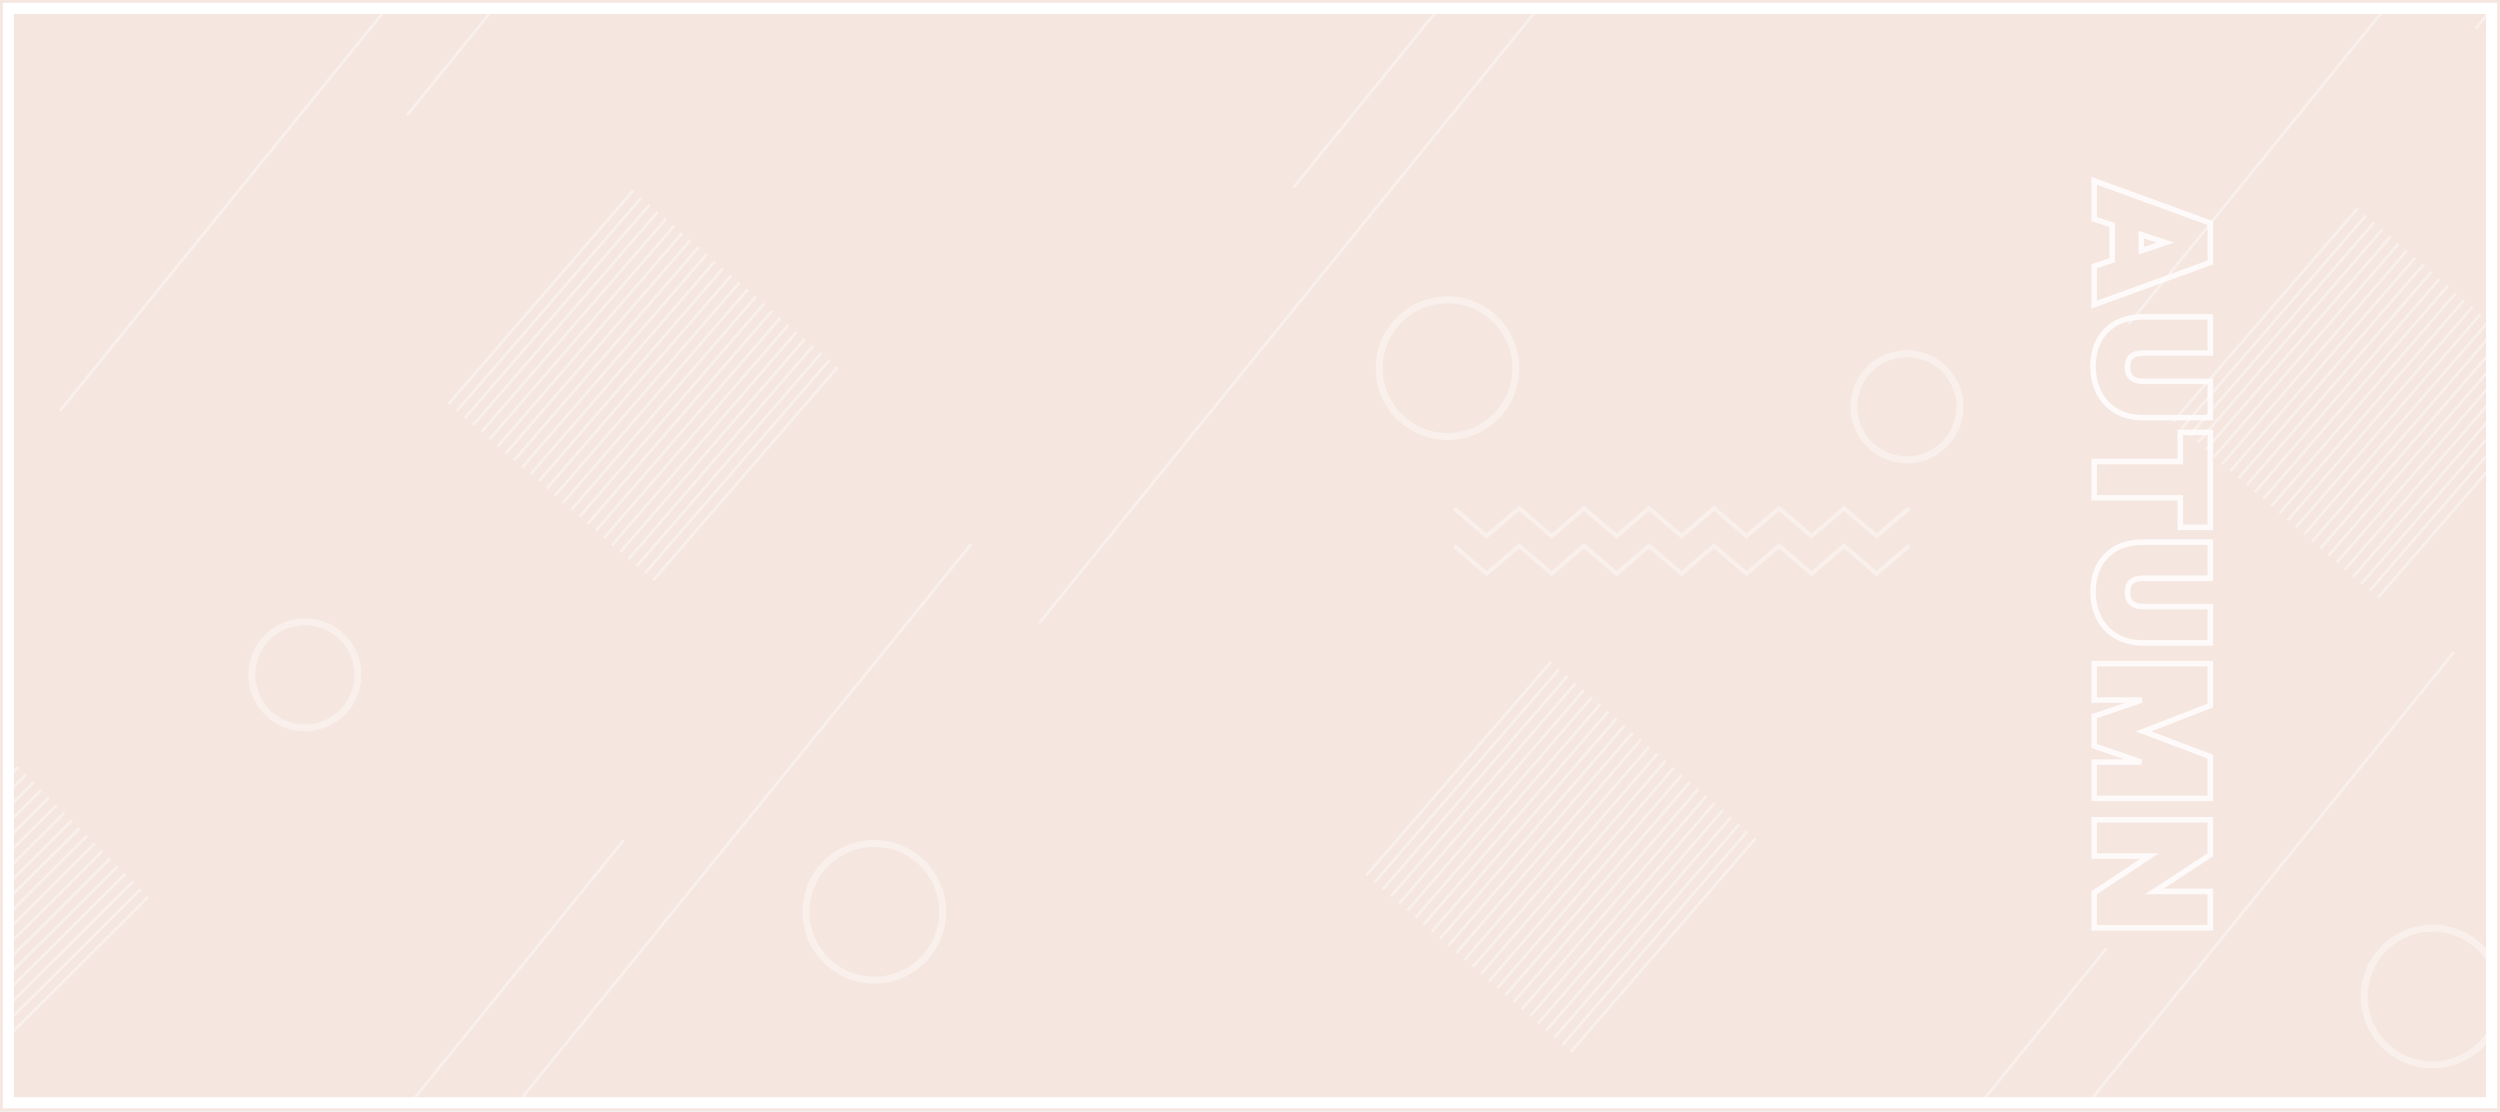
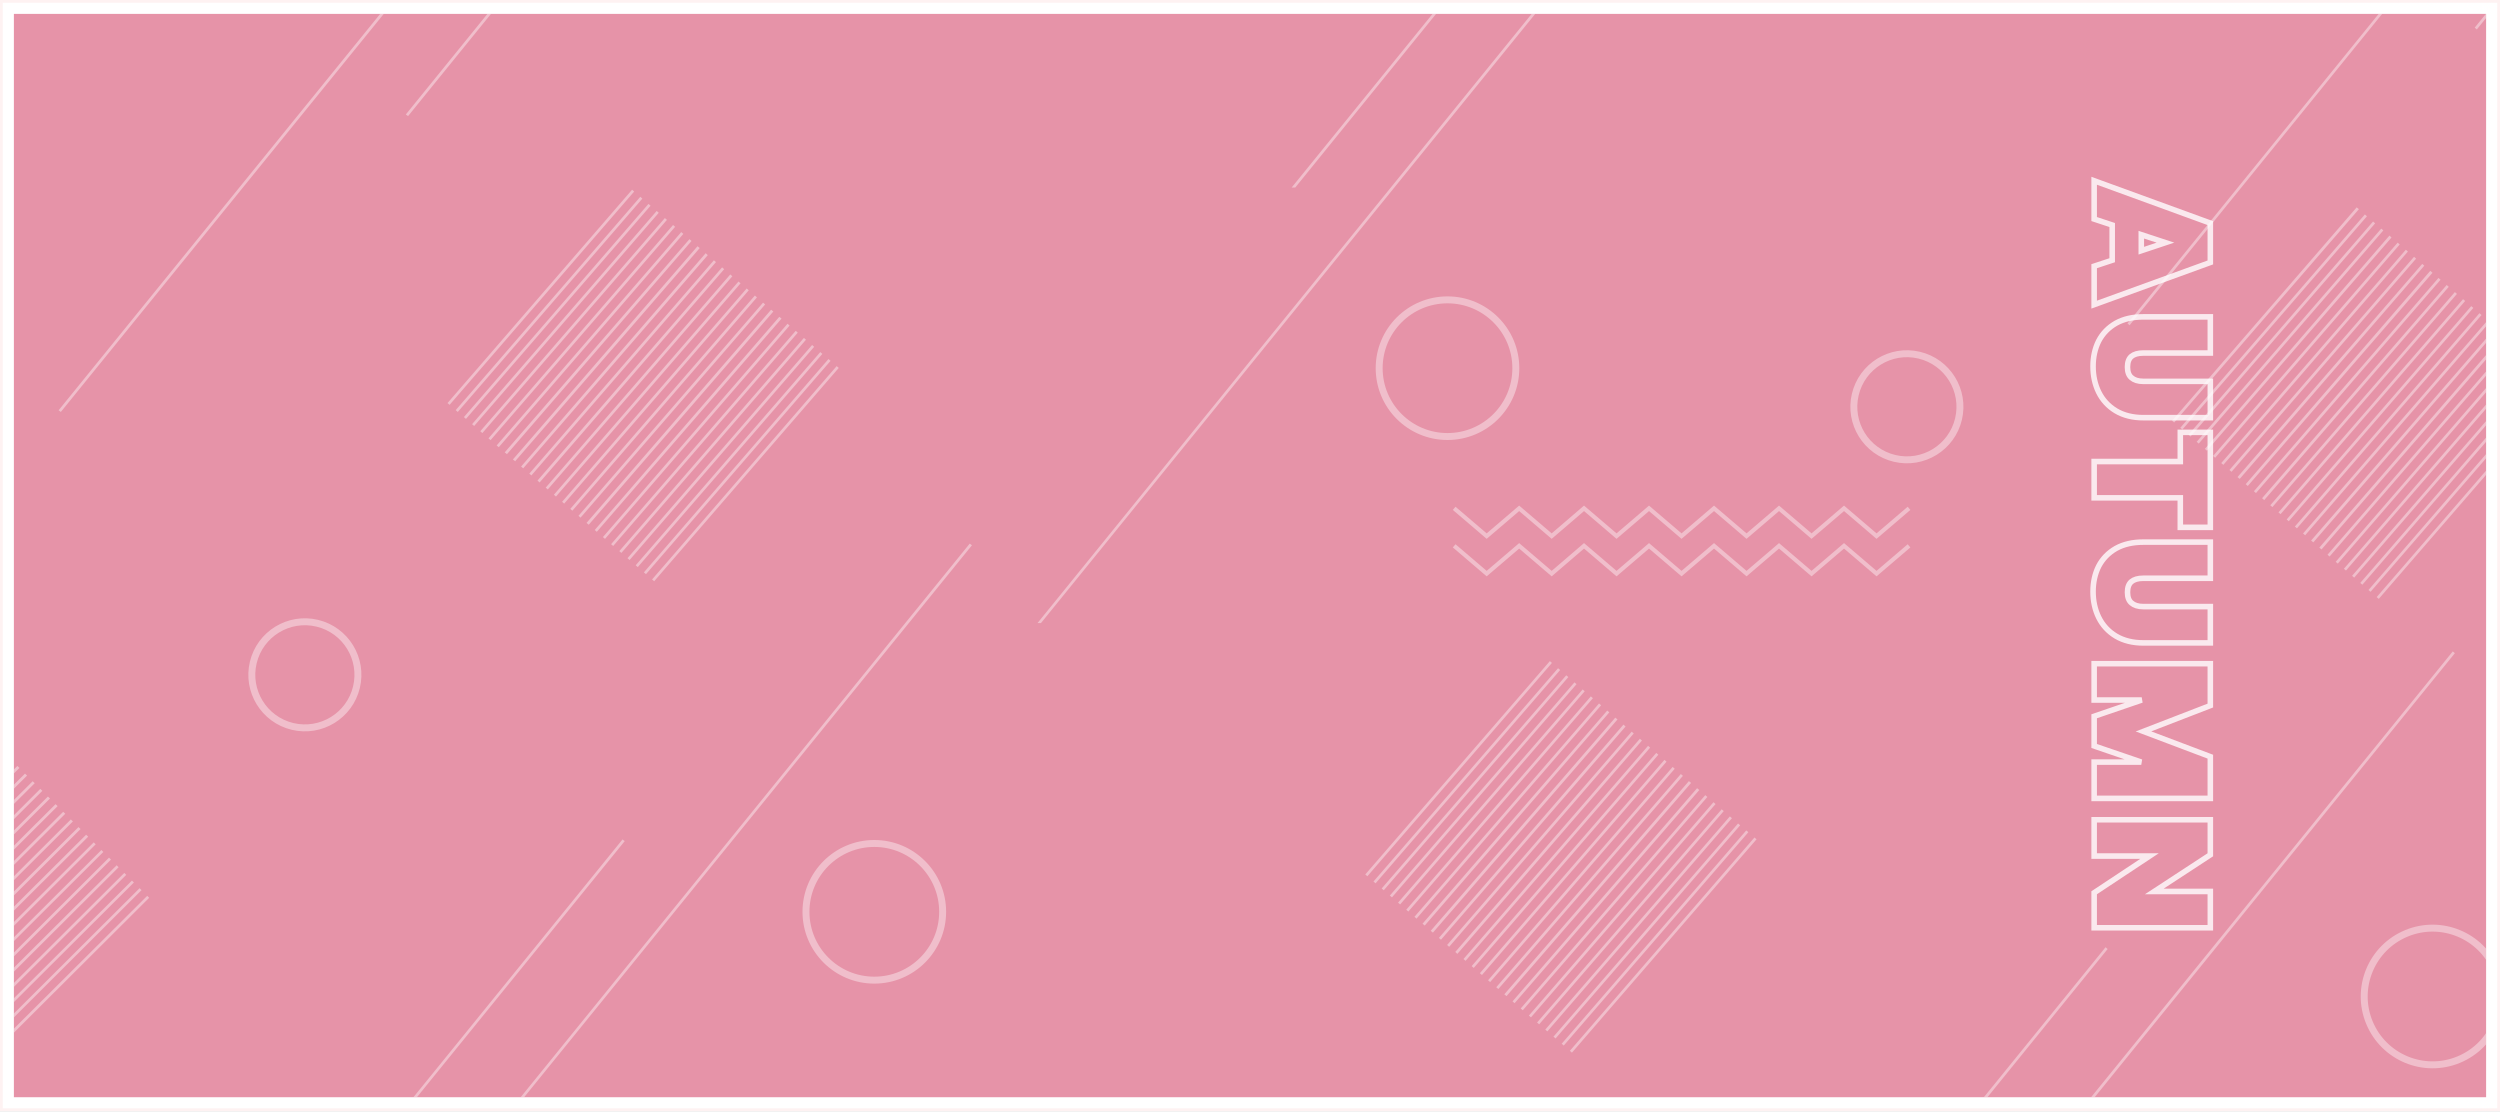
<svg xmlns="http://www.w3.org/2000/svg" width="1800" height="800" viewBox="0 0 1800 800" fill="none">
-   <rect x="1" y="1" width="1798" height="798" fill="white" stroke="#F5E6E0" stroke-width="2" />
-   <rect x="10" y="10" width="1780" height="780" fill="#F5E6E0" />
+   <rect x="1" y="1" width="1798" height="798" fill="white" stroke="#fef2f2" stroke-width="2" />
+   <rect x="10" y="10" width="1780" height="780" fill="#e693a8" />
  <mask id="mask0_239_5921" style="mask-type:alpha" maskUnits="userSpaceOnUse" x="10" y="10" width="1780" height="780">
-     <rect x="10" y="10" width="1780" height="780" fill="#F5E6E0" />
+     <rect x="10" y="10" width="1780" height="780" fill="#e693a8" />
  </mask>
  <g mask="url(#mask0_239_5921)">
    <g opacity="0.4">
      <path d="M455.1 136.6L322.2 290.2L323.7 291.5L456.6 137.9L455.1 136.6Z" fill="white" />
      <path d="M461 141.7L328.1 295.3L329.6 296.6L462.5 143L461 141.7Z" fill="white" />
      <path d="M466.9 146.8L334 300.3L335.5 301.6L468.4 148.1L466.9 146.8Z" fill="white" />
      <path d="M472.8 151.9L339.9 305.4L341.4 306.7L474.3 153.2L472.8 151.9Z" fill="white" />
      <path d="M478.7 157L345.8 310.5L347.3 311.8L480.2 158.3L478.7 157Z" fill="white" />
      <path d="M484.6 162L351.7 315.6L353.2 316.9L486.1 163.3L484.6 162Z" fill="white" />
      <path d="M490.5 167.1L357.6 320.7L359.1 322L492 168.4L490.5 167.1Z" fill="white" />
      <path d="M496.4 172.2L363.4 325.7L365 327L497.9 173.5L496.4 172.2Z" fill="white" />
      <path d="M502.2 177.3L369.3 330.8L370.9 332.1L503.8 178.6L502.2 177.3Z" fill="white" />
      <path d="M508.1 182.3L375.2 335.9L376.7 337.2L509.6 183.7L508.1 182.3Z" fill="white" />
      <path d="M514 187.4L381.1 341L382.6 342.3L515.5 188.7L514 187.4Z" fill="white" />
      <path d="M519.9 192.5L387 346L388.5 347.4L521.4 193.8L519.9 192.5Z" fill="white" />
      <path d="M525.8 197.6L392.9 351.1L394.4 352.4L527.3 198.9L525.8 197.6Z" fill="white" />
      <path d="M531.7 202.7L398.8 356.2L400.3 357.5L533.2 204L531.7 202.7Z" fill="white" />
      <path d="M537.6 207.7L404.7 361.3L406.2 362.6L539.1 209L537.6 207.7Z" fill="white" />
      <path d="M543.5 212.8L410.6 366.4L412.1 367.7L545 214.1L543.5 212.8Z" fill="white" />
      <path d="M549.4 217.9L416.5 371.4L418 372.7L550.9 219.2L549.4 217.9Z" fill="white" />
      <path d="M555.2 223L422.3 376.5L423.9 377.8L556.8 224.3L555.2 223Z" fill="white" />
      <path d="M561.1 228.1L428.2 381.6L429.7 382.9L562.7 229.4L561.1 228.1Z" fill="white" />
      <path d="M567 233.1L434.1 386.7L435.6 388L568.5 234.4L567 233.1Z" fill="white" />
      <path d="M572.9 238.2L440 391.8L441.5 393.1L574.4 239.5L572.9 238.2Z" fill="white" />
      <path d="M578.8 243.3L445.9 396.8L447.4 398.1L580.3 244.6L578.8 243.3Z" fill="white" />
      <path d="M584.7 248.4L451.8 401.9L453.3 403.2L586.2 249.7L584.7 248.4Z" fill="white" />
      <path d="M590.6 253.5L457.7 407L459.2 408.3L592.1 254.8L590.6 253.5Z" fill="white" />
      <path d="M596.5 258.5L463.6 412.1L465.1 413.4L598 259.8L596.5 258.5Z" fill="white" />
      <path d="M602.4 263.6L469.5 417.2L471 418.5L603.9 264.9L602.4 263.6Z" fill="white" />
      <path d="M1115.9 476L983 629.6L984.5 630.9L1117.4 477.3L1115.9 476Z" fill="white" />
      <path d="M1121.8 481.1L988.9 634.7L990.4 636L1123.3 482.4L1121.8 481.1Z" fill="white" />
      <path d="M1127.7 486.2L994.8 639.7L996.3 641L1129.2 487.5L1127.7 486.2Z" fill="white" />
      <path d="M1133.6 491.3L1000.7 644.8L1002.2 646.1L1135.1 492.6L1133.6 491.3Z" fill="white" />
      <path d="M1139.5 496.4L1006.6 649.9L1008.1 651.2L1141 497.7L1139.5 496.4Z" fill="white" />
      <path d="M1145.4 501.4L1012.5 655L1014 656.3L1146.9 502.7L1145.4 501.4Z" fill="white" />
      <path d="M1151.3 506.5L1018.4 660.1L1019.9 661.4L1152.8 507.8L1151.3 506.5Z" fill="white" />
      <path d="M1157.2 511.6L1024.2 665.1L1025.8 666.4L1158.7 512.9L1157.2 511.6Z" fill="white" />
      <path d="M1163 516.7L1030.1 670.2L1031.7 671.5L1164.6 518L1163 516.7Z" fill="white" />
      <path d="M1168.9 521.7L1036 675.3L1037.5 676.6L1170.4 523.1L1168.9 521.7Z" fill="white" />
      <path d="M1174.8 526.8L1041.9 680.4L1043.4 681.7L1176.3 528.1L1174.8 526.8Z" fill="white" />
      <path d="M1180.7 531.9L1047.8 685.4L1049.3 686.8L1182.2 533.2L1180.7 531.9Z" fill="white" />
      <path d="M1186.6 537L1053.7 690.5L1055.2 691.8L1188.1 538.3L1186.6 537Z" fill="white" />
      <path d="M1192.5 542.1L1059.6 695.6L1061.1 696.9L1194 543.4L1192.5 542.1Z" fill="white" />
      <path d="M1198.4 547.1L1065.5 700.7L1067 702L1199.9 548.4L1198.4 547.1Z" fill="white" />
      <path d="M1204.3 552.2L1071.4 705.8L1072.9 707.1L1205.8 553.5L1204.3 552.2Z" fill="white" />
      <path d="M1210.2 557.3L1077.3 710.8L1078.8 712.1L1211.7 558.6L1210.2 557.3Z" fill="white" />
      <path d="M1216 562.4L1083.1 715.9L1084.7 717.2L1217.6 563.7L1216 562.4Z" fill="white" />
      <path d="M1221.9 567.5L1089 721L1090.5 722.3L1223.5 568.8L1221.9 567.5Z" fill="white" />
      <path d="M1227.8 572.5L1094.9 726.1L1096.4 727.4L1229.3 573.8L1227.8 572.5Z" fill="white" />
      <path d="M1233.7 577.6L1100.8 731.2L1102.3 732.5L1235.2 578.9L1233.7 577.6Z" fill="white" />
      <path d="M1239.6 582.7L1106.7 736.2L1108.2 737.5L1241.1 584L1239.6 582.7Z" fill="white" />
      <path d="M1245.5 587.8L1112.6 741.3L1114.1 742.6L1247 589.1L1245.5 587.8Z" fill="white" />
      <path d="M1251.4 592.9L1118.5 746.4L1120 747.7L1252.9 594.2L1251.4 592.9Z" fill="white" />
      <path d="M1257.3 597.9L1124.4 751.5L1125.9 752.8L1258.8 599.2L1257.3 597.9Z" fill="white" />
      <path d="M1263.2 603L1130.3 756.6L1131.8 757.9L1264.7 604.3L1263.2 603Z" fill="white" />
      <path d="M1696.8 149.3L1563.9 302.9L1565.4 304.2L1698.4 150.6L1696.8 149.3Z" fill="white" />
      <path d="M1702.7 154.4L1569.8 308L1571.3 309.3L1704.2 155.7L1702.7 154.4Z" fill="white" />
      <path d="M1708.6 159.5L1575.7 313L1577.2 314.3L1710.1 160.8L1708.6 159.5Z" fill="white" />
      <path d="M1714.5 164.6L1581.6 318.1L1583.1 319.4L1716 165.9L1714.5 164.6Z" fill="white" />
      <path d="M1720.4 169.6L1587.5 323.2L1589 324.5L1721.9 171L1720.4 169.6Z" fill="white" />
      <path d="M1726.3 174.7L1593.4 328.3L1594.9 329.6L1727.8 176L1726.3 174.7Z" fill="white" />
      <path d="M1732.2 179.8L1599.3 333.4L1600.8 334.7L1733.7 181.1L1732.2 179.8Z" fill="white" />
      <path d="M1738.1 184.9L1605.2 338.4L1606.7 339.7L1739.6 186.2L1738.1 184.9Z" fill="white" />
      <path d="M1744 190L1611 343.5L1612.6 344.8L1745.5 191.3L1744 190Z" fill="white" />
      <path d="M1749.8 195L1616.9 348.6L1618.4 349.9L1751.4 196.4L1749.8 195Z" fill="white" />
      <path d="M1755.7 200.1L1622.8 353.7L1624.3 355L1757.2 201.4L1755.7 200.1Z" fill="white" />
      <path d="M1761.6 205.2L1628.7 358.7L1630.2 360.1L1763.1 206.5L1761.6 205.2Z" fill="white" />
      <path d="M1767.5 210.3L1634.6 363.8L1636.1 365.1L1769 211.6L1767.5 210.3Z" fill="white" />
      <path d="M1773.4 215.4L1640.5 368.9L1642 370.2L1774.9 216.7L1773.4 215.4Z" fill="white" />
      <path d="M1779.3 220.4L1646.4 374L1647.9 375.3L1780.8 221.7L1779.3 220.4Z" fill="white" />
      <path d="M1785.2 225.5L1652.3 379.1L1653.8 380.4L1786.7 226.8L1785.2 225.5Z" fill="white" />
      <path d="M1791.1 230.6L1658.2 384.1L1659.7 385.4L1792.6 231.9L1791.1 230.6Z" fill="white" />
      <path d="M1797 235.7L1664 389.2L1665.6 390.5L1798.5 237L1797 235.7Z" fill="white" />
      <path d="M1802.8 240.8L1669.9 394.3L1671.5 395.6L1804.4 242.1L1802.8 240.8Z" fill="white" />
      <path d="M1808.7 245.8L1675.8 399.4L1677.3 400.7L1810.2 247.1L1808.7 245.8Z" fill="white" />
      <path d="M1814.6 250.9L1681.7 404.5L1683.2 405.8L1816.1 252.2L1814.6 250.9Z" fill="white" />
      <path d="M1820.5 256L1687.6 409.5L1689.1 410.8L1822 257.3L1820.5 256Z" fill="white" />
      <path d="M1826.4 261.1L1693.5 414.6L1695 415.9L1827.9 262.4L1826.4 261.1Z" fill="white" />
      <path d="M1832.3 266.2L1699.4 419.7L1700.9 421L1833.8 267.5L1832.3 266.2Z" fill="white" />
      <path d="M1838.2 271.2L1705.3 424.8L1706.8 426.1L1839.7 272.5L1838.2 271.2Z" fill="white" />
      <path d="M1844.1 276.3L1711.2 429.9L1712.7 431.2L1845.6 277.6L1844.1 276.3Z" fill="white" />
      <path d="M14 552.9L12.5 551.5L-30 593.9V596.7L14 552.9Z" fill="white" />
      <path d="M19.5 558.4L18 557L-30 604.9V607.7L19.5 558.4Z" fill="white" />
      <path d="M25 563.9L23.5 562.5L-30 615.9V618.7L25 563.9Z" fill="white" />
      <path d="M30.5 569.4L29 568L-30 626.9V629.7L30.5 569.4Z" fill="white" />
      <path d="M36 574.9L34.5 573.5L-30 637.8V640.7L36 574.9Z" fill="white" />
      <path d="M41.5 580.4L40 579L-30 648.8V651.6L41.5 580.4Z" fill="white" />
      <path d="M47 585.9L45.5 584.5L-30 659.8V662.6L47 585.9Z" fill="white" />
      <path d="M52.5 591.4L51 590L-30 670.8V673.6L52.5 591.4Z" fill="white" />
      <path d="M58 596.9L56.5 595.5L-30 681.7V684.6L58 596.9Z" fill="white" />
      <path d="M63.5 602.4L62 601L-30 692.7V695.5L63.5 602.4Z" fill="white" />
      <path d="M68.9 607.9L67.5 606.5L-30 703.7V706.5L68.9 607.9Z" fill="white" />
      <path d="M74.4 613.4L73 612L-30 714.7V717.5L74.4 613.4Z" fill="white" />
      <path d="M79.9 618.9L78.5 617.5L-30 725.7V728.5L79.9 618.9Z" fill="white" />
      <path d="M85.4 624.4L84 623L-30 736.6V739.5L85.4 624.4Z" fill="white" />
      <path d="M90.9 629.9L89.5 628.5L-30 747.6V750.4L90.9 629.9Z" fill="white" />
      <path d="M96.4 635.4L95 634L-30 758.6V761.4L96.4 635.4Z" fill="white" />
      <path d="M101.9 640.9L100.5 639.5L-30 769.6V772.4L101.9 640.9Z" fill="white" />
      <path d="M107.4 646.4L106 645L-30 780.5V783.4L107.4 646.4Z" fill="white" />
      <path d="M629.5 705.7C656.672 705.7 678.7 683.672 678.7 656.5C678.7 629.328 656.672 607.3 629.5 607.3C602.328 607.3 580.3 629.328 580.3 656.5C580.3 683.672 602.328 705.7 629.5 705.7Z" stroke="white" stroke-width="5" stroke-miterlimit="10" />
      <path d="M1042.2 314.3C1069.37 314.3 1091.4 292.272 1091.4 265.1C1091.4 237.928 1069.37 215.9 1042.2 215.9C1015.03 215.9 993 237.928 993 265.1C993 292.272 1015.03 314.3 1042.2 314.3Z" stroke="white" stroke-width="5" stroke-miterlimit="10" />
      <path d="M1770.28 762.927C1795.38 752.528 1807.3 723.747 1796.9 698.643C1786.5 673.538 1757.72 661.617 1732.62 672.015C1707.51 682.414 1695.59 711.196 1705.99 736.3C1716.39 761.405 1745.17 773.326 1770.28 762.927Z" stroke="white" stroke-width="5" stroke-miterlimit="10" />
      <path d="M256.655 494.776C261.573 474.261 248.929 453.644 228.414 448.726C207.899 443.808 187.281 456.452 182.364 476.967C177.446 497.482 190.09 518.1 210.605 523.017C231.12 527.935 251.737 515.291 256.655 494.776Z" stroke="white" stroke-width="5" stroke-miterlimit="10" />
      <path d="M1410.14 301.66C1414.99 281.128 1402.27 260.553 1381.74 255.705C1361.21 250.857 1340.64 263.571 1335.79 284.103C1330.94 304.635 1343.65 325.21 1364.19 330.058C1384.72 334.906 1405.29 322.192 1410.14 301.66Z" stroke="white" stroke-width="5" stroke-miterlimit="10" />
      <path d="M1047 366L1070.4 386L1093.8 366L1117.2 386L1140.5 366L1163.9 386L1187.3 366L1210.7 386L1234.1 366L1257.5 386L1280.9 366L1304.3 386L1327.7 366L1351.1 386L1374.5 366" stroke="white" stroke-width="3" stroke-miterlimit="10" />
      <path d="M1047 393L1070.4 413L1093.8 393L1117.2 413L1140.5 393L1163.9 413L1187.3 393L1210.7 413L1234.1 393L1257.5 413L1280.9 393L1304.3 413L1327.7 393L1351.1 413L1374.5 393" stroke="white" stroke-width="3" stroke-miterlimit="10" />
      <path d="M379.2 -120L42.2 295.4L43.8 296.6L381.8 -120H379.2Z" fill="white" />
      <path d="M293.8 83.6L459 -120H456.4L292.2 82.4L293.8 83.6Z" fill="white" />
      <path d="M1820.6 -120H1818.1L1531.8 232.9L1533.3 234.2L1820.6 -120Z" fill="white" />
      <path d="M1781.8 19.9L1783.3 21.2L1890 -110.3V-113.5L1781.8 19.9Z" fill="white" />
      <path d="M448.2 604.4L257.1 840H259.6L449.8 605.6L448.2 604.4Z" fill="white" />
      <path d="M334.3 840H336.8L699.8 392.6L698.2 391.4L334.3 840Z" fill="white" />
      <path d="M747 448.6H749.5L1112.5 1.2L1110.9 0L747 448.6Z" fill="white" />
      <path d="M1516 682L1387.8 840H1390.4L1517.5 683.3L1516 682Z" fill="white" />
      <path d="M1058.2 -23L930 135H932.6L1059.7 -21.7L1058.2 -23Z" fill="white" />
      <path d="M1465 840H1467.6L1767.5 470.3L1766 469L1465 840Z" fill="white" />
    </g>
  </g>
  <path opacity="0.8" d="M1507.79 156.273L1507.79 157.719L1509.16 158.172L1520.78 162.012L1520.78 187.365L1509.16 191.205L1507.79 191.659L1507.79 193.104L1507.79 216.49L1507.79 219.344L1510.47 218.37L1590.12 189.448L1591.44 188.97L1591.44 187.568L1591.44 162.035L1591.44 160.636L1590.12 160.156L1510.48 131.121L1507.79 130.142L1507.79 133L1507.79 156.273ZM1589.44 254.178L1591.44 254.178L1591.44 252.178L1591.44 230.147L1591.44 228.147L1589.44 228.147L1543.23 228.147C1535.6 228.147 1528.99 229.628 1523.5 232.695L1523.49 232.7L1523.48 232.706C1518.04 235.826 1513.89 240.093 1511.07 245.49L1511.06 245.506L1511.05 245.522C1508.34 250.956 1507 257.068 1507 263.815C1507 270.563 1508.34 276.741 1511.04 282.313L1511.05 282.323C1513.85 288.015 1518 292.52 1523.45 295.805L1523.46 295.812C1529.02 299.119 1535.64 300.725 1543.23 300.725L1589.44 300.725L1591.44 300.725L1591.44 298.725L1591.44 276.581L1591.44 274.581L1589.44 274.581L1543.23 274.581C1539.34 274.581 1536.55 273.613 1534.61 271.913L1534.6 271.91C1532.83 270.366 1531.79 267.948 1531.79 264.267C1531.79 260.595 1532.83 258.18 1534.59 256.636C1536.44 255.09 1539.23 254.178 1543.23 254.178L1589.44 254.178ZM1589.44 379.686L1591.44 379.686L1591.44 377.686L1591.44 313.289L1591.44 311.289L1589.44 311.289L1571.82 311.289L1569.82 311.289L1569.82 313.289L1569.82 332.303L1509.79 332.303L1507.79 332.303L1507.79 334.303L1507.79 356.446L1507.79 358.446L1509.79 358.446L1569.82 358.447L1569.82 377.686L1569.82 379.686L1571.82 379.686L1589.44 379.686ZM1589.44 416.349L1591.44 416.349L1591.44 414.349L1591.44 392.319L1591.44 390.319L1589.44 390.319L1543.23 390.319C1535.6 390.319 1528.99 391.799 1523.5 394.866L1523.49 394.871L1523.48 394.877C1518.04 397.997 1513.89 402.264 1511.07 407.661L1511.06 407.677L1511.05 407.693C1508.34 413.127 1507 419.239 1507 425.986C1507 432.734 1508.34 438.912 1511.04 444.484L1511.05 444.495C1513.85 450.187 1518 454.692 1523.45 457.977L1523.46 457.983C1529.02 461.29 1535.64 462.896 1543.23 462.896L1589.44 462.896L1591.44 462.896L1591.44 460.896L1591.44 438.752L1591.44 436.752L1589.44 436.752L1543.23 436.752C1539.34 436.752 1536.55 435.784 1534.61 434.084L1534.6 434.081C1532.83 432.538 1531.79 430.119 1531.79 426.438C1531.79 422.766 1532.83 420.351 1534.59 418.807C1536.44 417.261 1539.23 416.349 1543.23 416.349L1589.44 416.349ZM1589.44 574.847L1591.44 574.847L1591.44 572.847L1591.44 546.184L1591.44 544.802L1590.15 544.313L1543.3 526.618L1590.16 508.508L1591.44 508.013L1591.44 506.642L1591.44 479.866L1591.44 477.866L1589.44 477.866L1509.79 477.866L1507.79 477.866L1507.79 479.866L1507.79 502.01L1507.79 504.01L1509.79 504.01L1542.04 504.01L1509.14 515.257L1507.79 515.719L1507.79 517.149L1507.79 535.677L1507.79 537.107L1509.14 537.57L1541.71 548.703L1509.79 548.703L1507.79 548.703L1507.79 550.703L1507.79 572.847L1507.79 574.847L1509.79 574.847L1589.44 574.847ZM1507.79 666.005L1507.79 668.005L1509.79 668.005L1589.44 668.005L1591.44 668.005L1591.44 666.005L1591.44 643.861L1591.44 641.861L1589.44 641.861L1551.07 641.861L1590.53 616.048L1591.44 615.456L1591.44 614.374L1591.44 592.231L1591.44 590.231L1589.44 590.231L1509.79 590.231L1507.79 590.231L1507.79 592.231L1507.79 614.374L1507.79 616.374L1509.79 616.374L1547.66 616.374L1508.69 642.194L1507.79 642.787L1507.79 643.861L1507.79 666.005ZM1541.73 168.979L1559.13 174.701L1541.73 180.5L1541.73 168.979Z" stroke="white" stroke-width="4" />
</svg>
